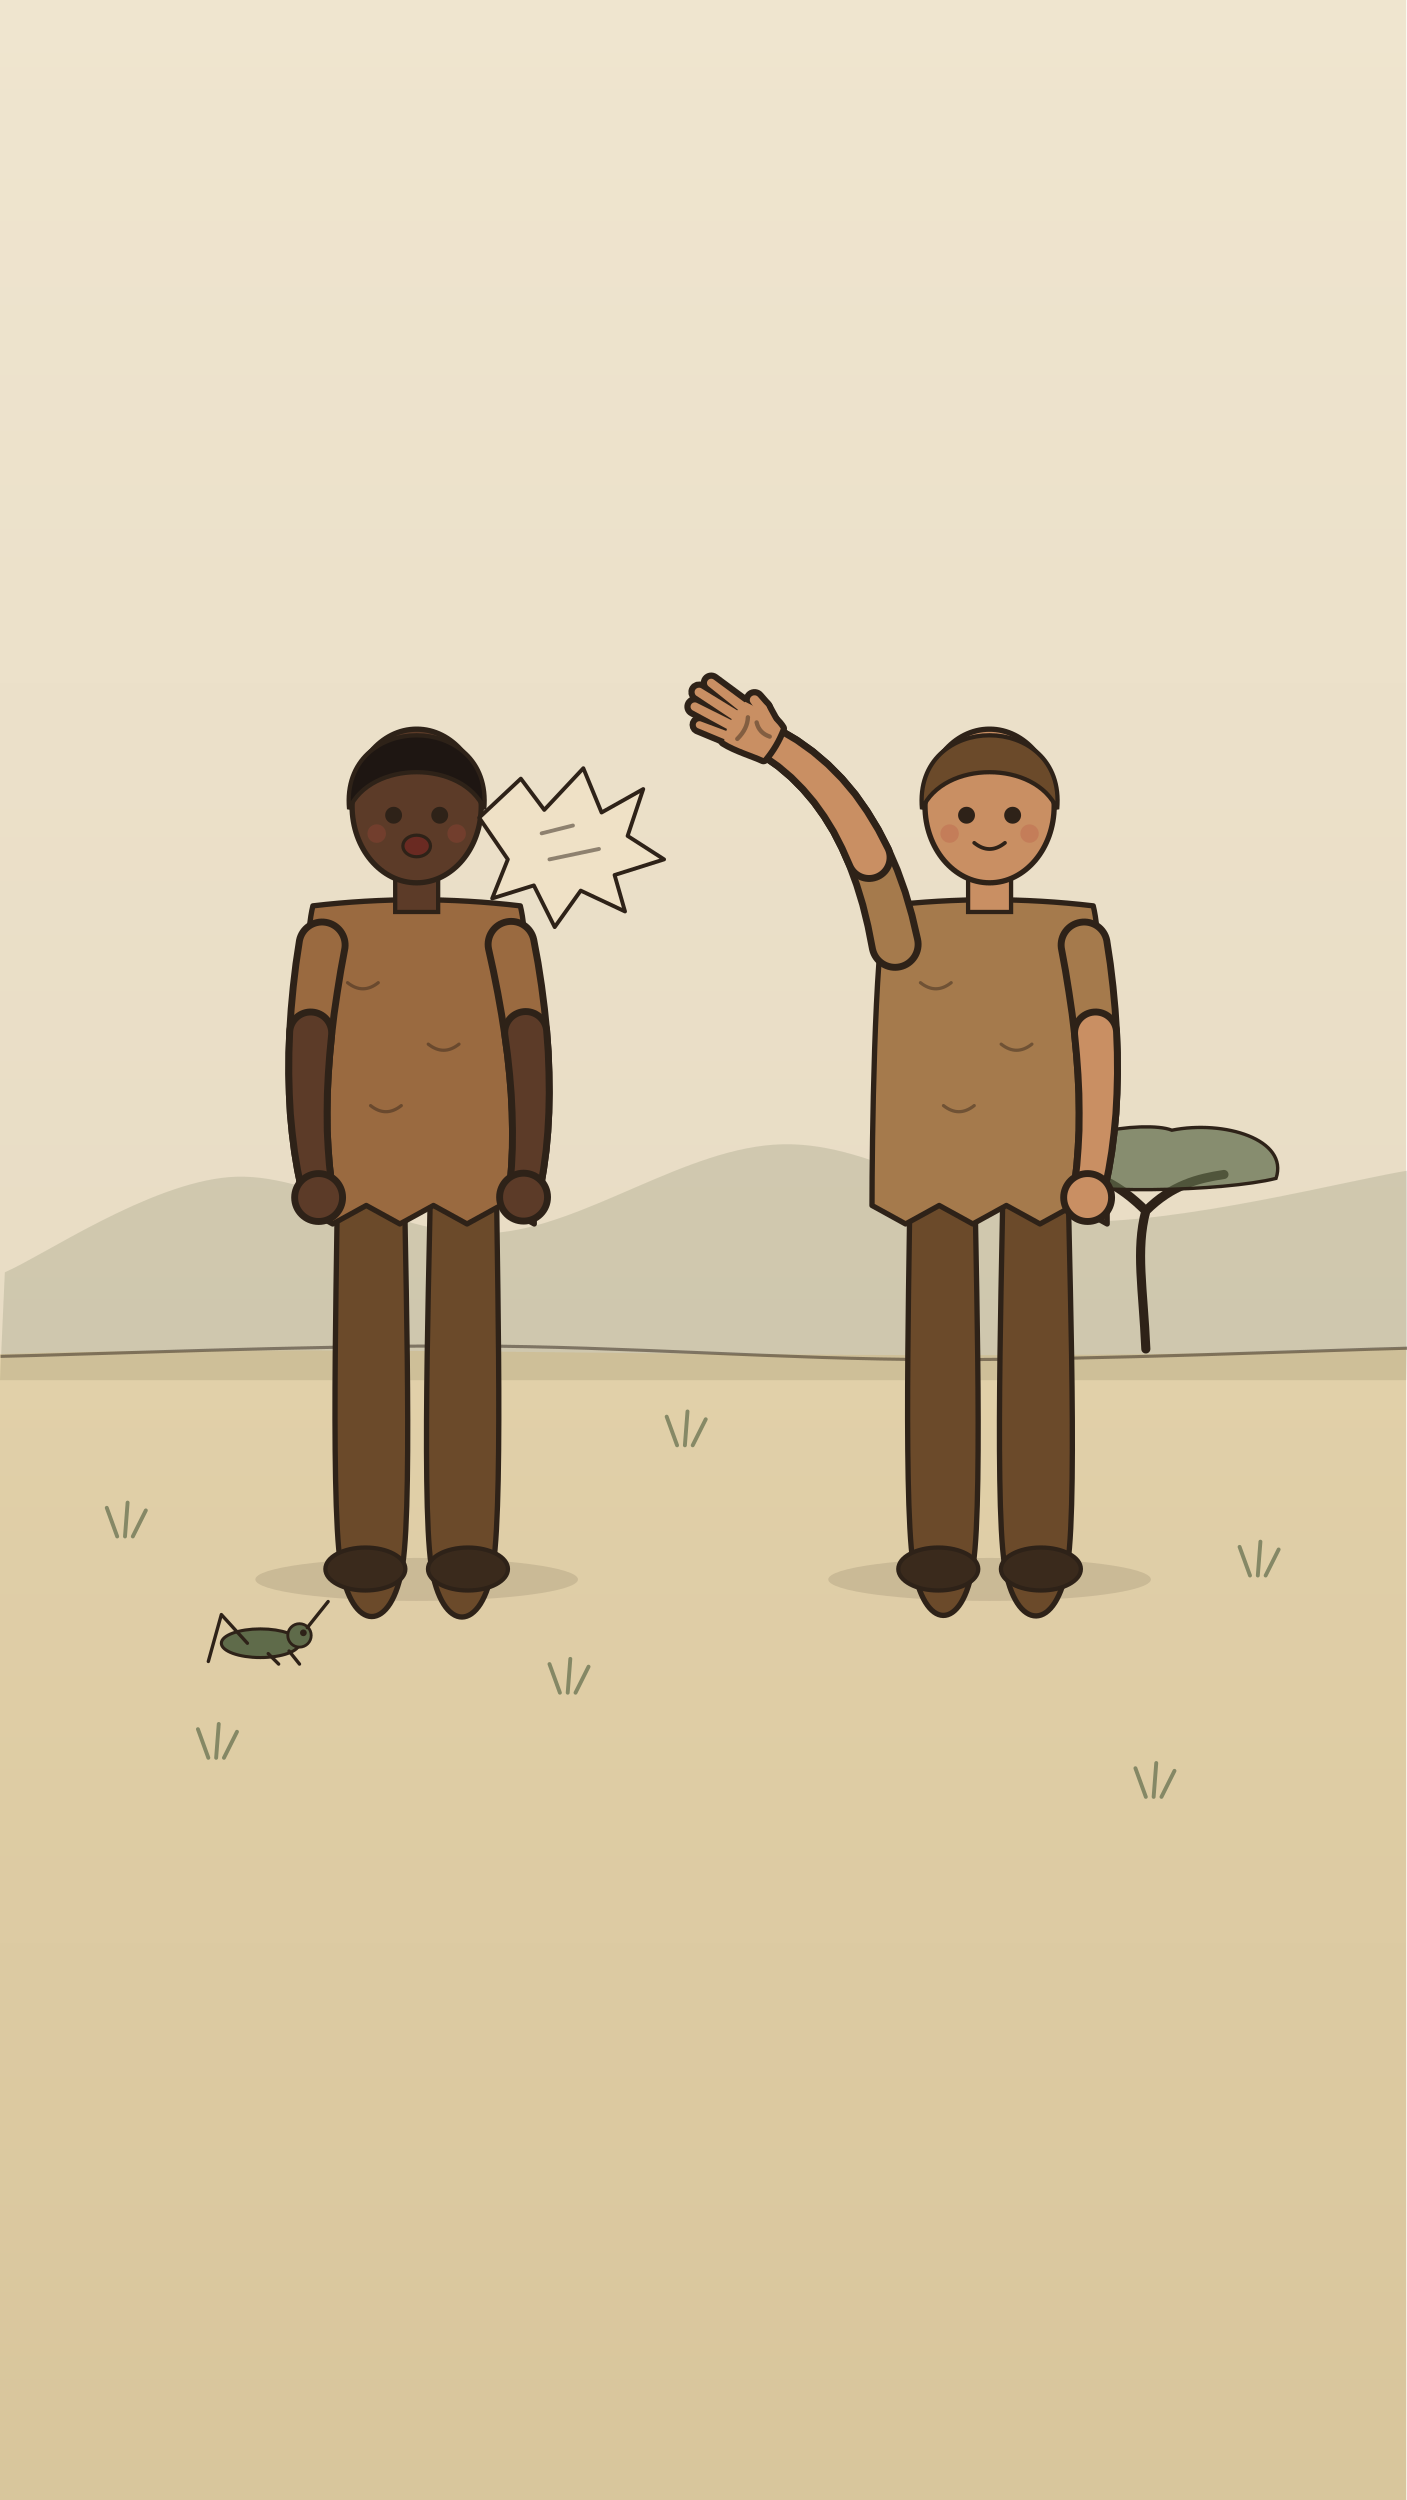
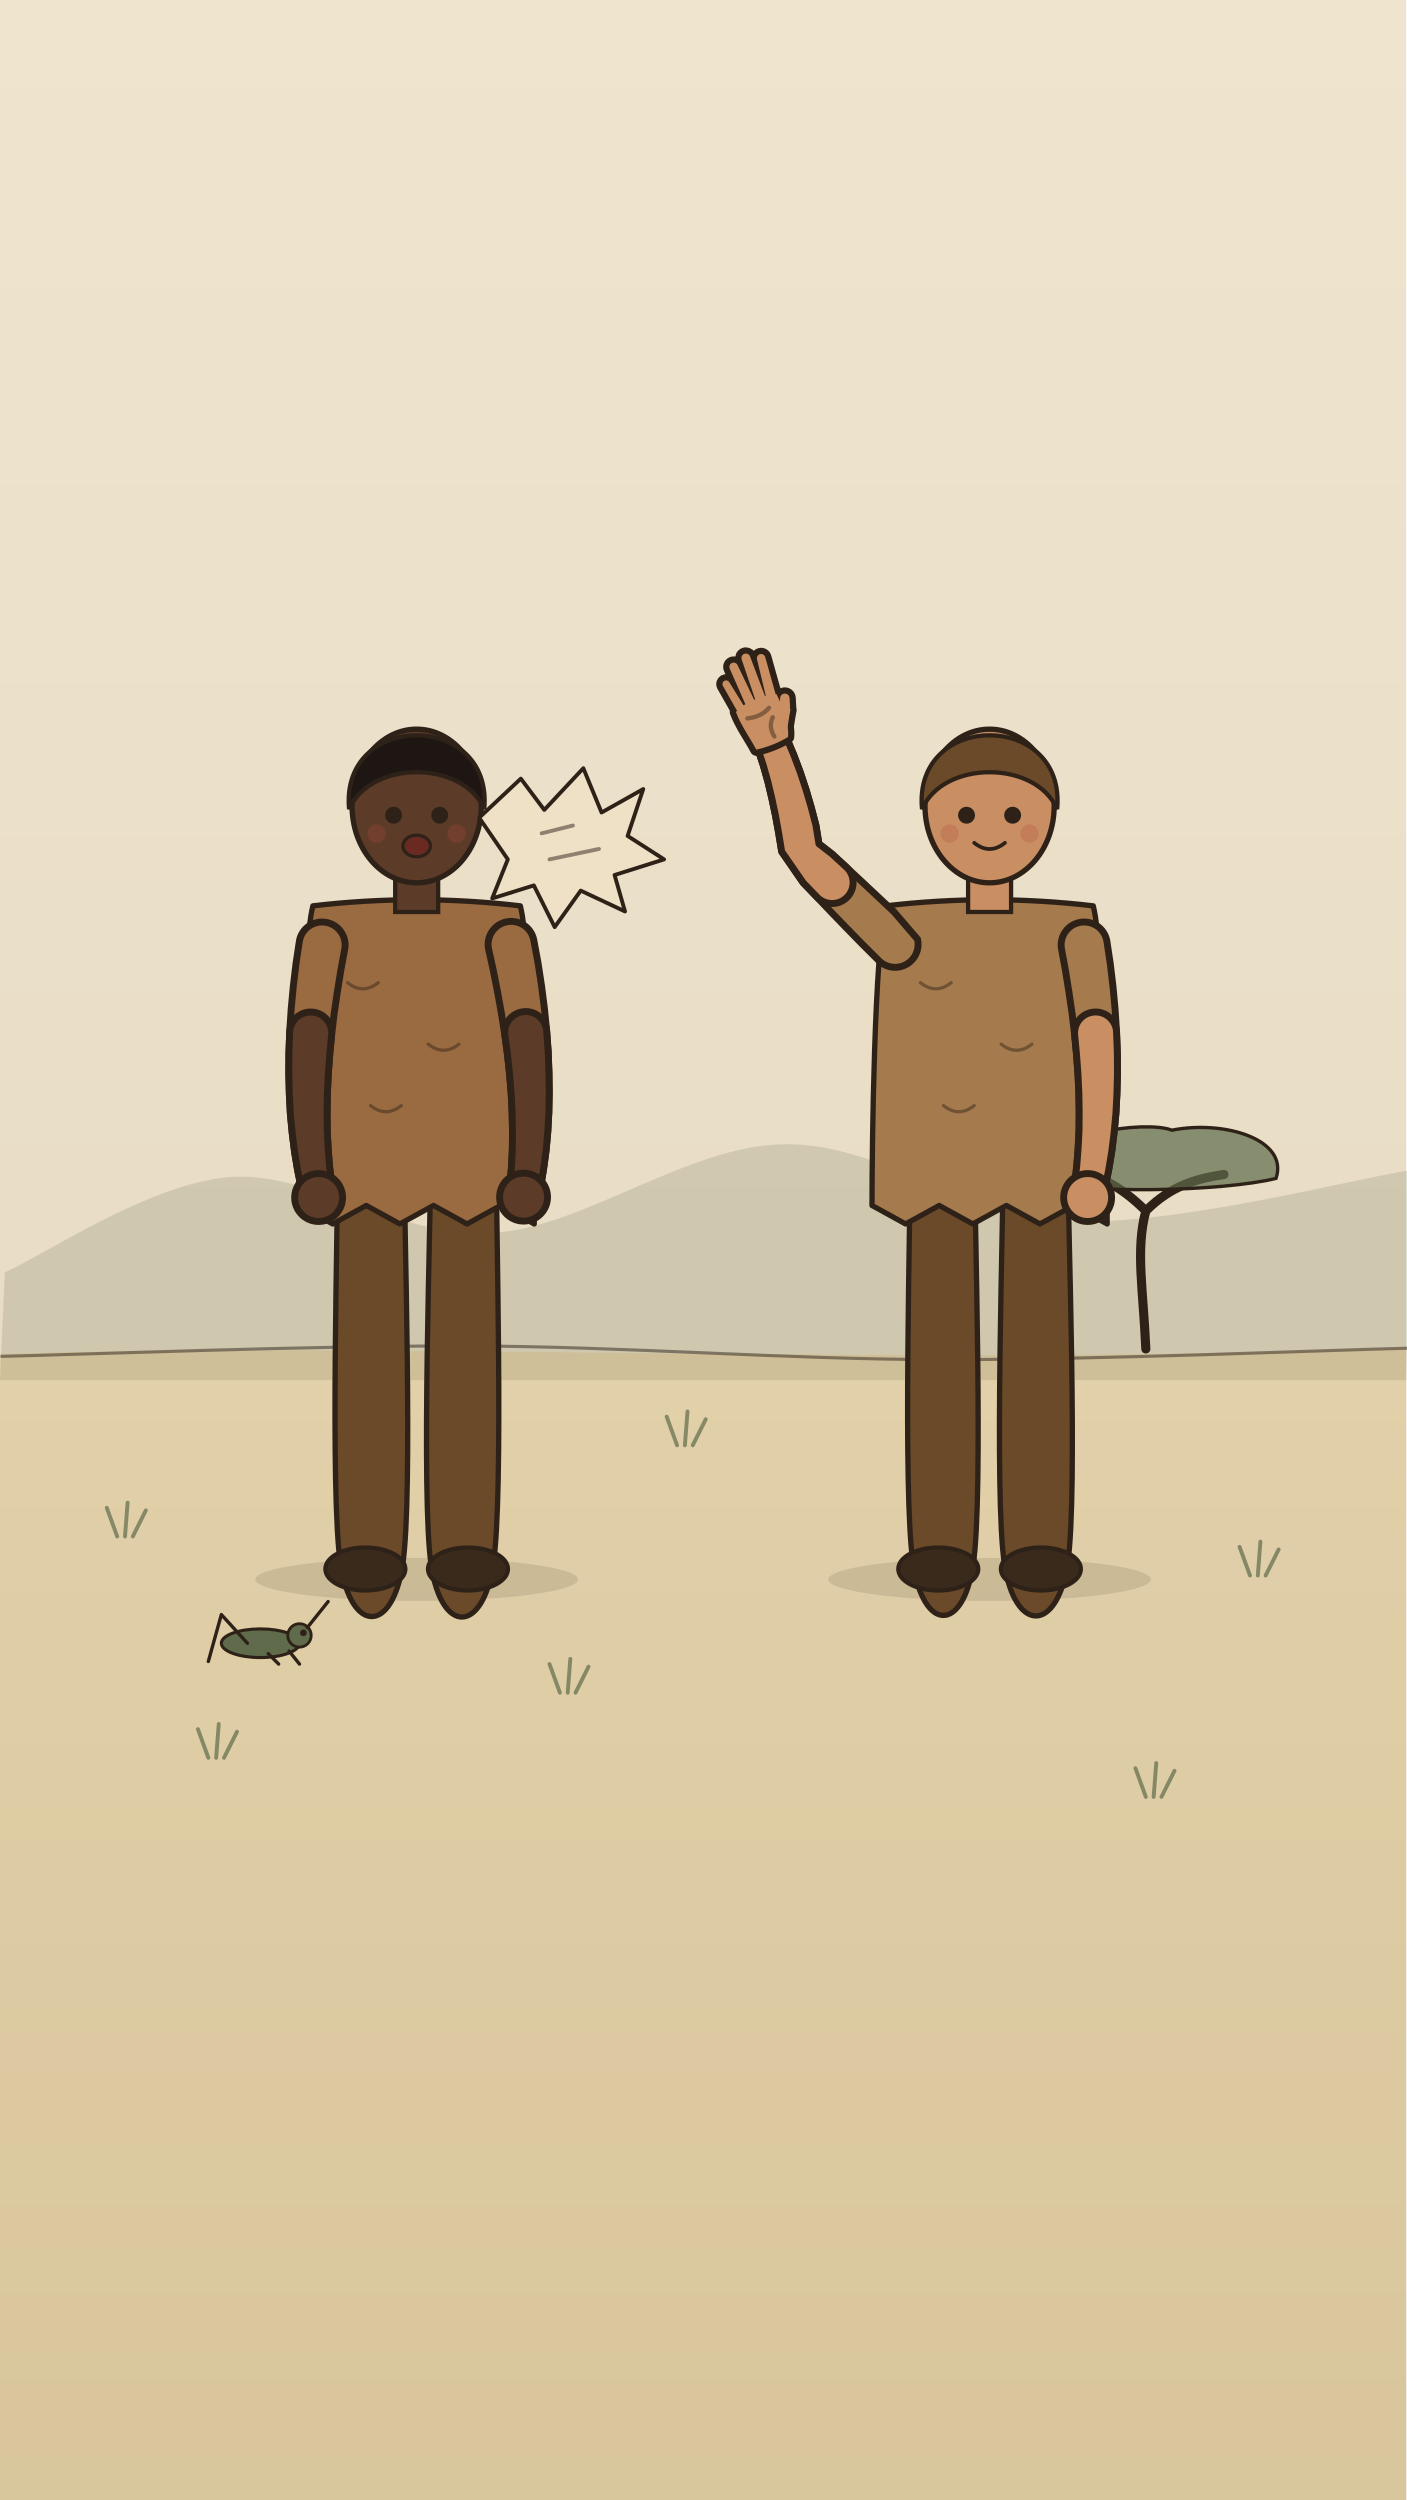
<svg xmlns="http://www.w3.org/2000/svg" viewBox="0 0 1080 1920" width="1080" height="1920">
  <defs>
    <linearGradient id="u022-paperwash" x1="0" y1="0" x2="0" y2="1">
      <stop offset="0" stop-color="#efe5cf" />
      <stop offset=".55" stop-color="#e8dcc4" />
      <stop offset="1" stop-color="#ddcfb3" />
    </linearGradient>
    <radialGradient id="goldglow">
      <stop offset="0" stop-color="#f2c14e" stop-opacity=".55" />
      <stop offset=".5" stop-color="#f2c14e" stop-opacity=".22" />
      <stop offset="1" stop-color="#f2c14e" stop-opacity="0" />
    </radialGradient>
    <radialGradient id="warmglow">
      <stop offset="0" stop-color="#b5483b" stop-opacity=".55" />
      <stop offset=".5" stop-color="#d98a64" stop-opacity=".25" />
      <stop offset="1" stop-color="#d98a64" stop-opacity="0" />
    </radialGradient>
    <radialGradient id="coolglow">
      <stop offset="0" stop-color="#7e98a0" stop-opacity=".45" />
      <stop offset="1" stop-color="#7e98a0" stop-opacity="0" />
    </radialGradient>
  </defs>
  <rect id="bg-paper" width="1080" height="1920" fill="url(#u022-paperwash)" />
  <path id="far-hills-bg" d="M3.7,977.1 C32.4,964.9 113.9,909.0 176.2,904.0 C238.5,899.0 306.6,951.2 377.5,947.0 C448.3,942.8 526.9,880.3 601.2,878.8 C675.5,877.2 742.7,934.6 823.1,937.9 C903.5,941.2 1040.2,905.1 1083.7,898.6 L1080,1060 L0,1060Z" fill="#5f6b4a" opacity=".18" />
  <path id="grassland-ground-bg" d="M0,1040 C300,1030 700,1050 1080,1035 L1080,1920 L0,1920Z" fill="#c9a64a" opacity=".22" />
  <path id="horizon-line-bg" d="M0.4,1041.7 C60.5,1040.4 240.7,1033.3 360.7,1033.7 C480.8,1034.1 600.7,1043.9 720.8,1044.2 C841.0,1044.5 1021.4,1036.8 1081.5,1035.4" fill="none" stroke="#2e2218" stroke-width="2.4" opacity=".5" />
  <path id="grass-tufts" d="M90,1180 l-8,-22 M96,1180 l2,-26 M102,1180 l10,-20 M520,1110 l-8,-22 M526,1110 l2,-26 M532,1110 l10,-20 M960,1210 l-8,-22 M966,1210 l2,-26 M972,1210 l10,-20 M160,1350 l-8,-22 M166,1350 l2,-26 M172,1350 l10,-20 M880,1380 l-8,-22 M886,1380 l2,-26 M892,1380 l10,-20 M430,1300 l-8,-22 M436,1300 l2,-26 M442,1300 l10,-20" fill="none" stroke="#5f6b4a" stroke-width="3" stroke-linecap="round" opacity=".7" />
  <g id="mv-sway-tree-acacia" data-deg="2" data-pivot="880 1036">
    <path d="M880,1036 C878,990 872,960 880,930 C860,910 840,900 820,900 M880,930 C900,910 920,905 940,902" fill="none" stroke="#2e2218" stroke-width="7" stroke-linecap="round" />
    <path d="M790,905 C800,870 880,860 900,868 C940,860 990,875 980,905 C940,915 830,918 790,905Z" fill="#5f6b4a" fill-opacity=".7" stroke="#2e2218" stroke-width="2.6" />
  </g>
  <g id="mv-breathe-person-grunter">
    <ellipse cx="320.0" cy="1213.0" rx="123.9" ry="16.5" fill="#2e2218" opacity=".12" />
    <path d="M259.4,879.9 C259.8,933.4 253.2,1147.6 261.5,1201.2 C269.8,1254.8 301.1,1255.0 309.3,1201.5 C317.4,1148.1 310.1,934.1 310.3,880.6" fill="#6b4a2a" stroke="#2e2218" stroke-width="4.1" stroke-linejoin="round" />
    <ellipse cx="280.6" cy="1205.0" rx="30.7" ry="16.5" fill="#3a2a1c" stroke="#2e2218" stroke-width="3.3" />
    <path d="M331.0,880.7 C331.0,934.3 323.2,1148.4 331.1,1201.9 C339.1,1255.4 370.5,1255.1 378.8,1201.6 C387.1,1148.0 380.7,934.3 381.1,880.8" fill="#6b4a2a" stroke="#2e2218" stroke-width="4.1" stroke-linejoin="round" />
    <ellipse cx="359.4" cy="1205.0" rx="30.7" ry="16.5" fill="#3a2a1c" stroke="#2e2218" stroke-width="3.3" />
    <path d="M240.3,695.7 C231.5,731.1 229.7,878.6 229.7,925.8 L255.5,940.0 L281.3,925.8 L307.1,940.0 L332.9,925.8 L358.7,940.0 L384.5,925.8 L410.3,940.0 C410.3,878.6 408.5,731.1 399.6,695.7 Q320.0,686.3 240.3,695.7Z" fill="#9a6a40" stroke="#2e2218" stroke-width="4.1" stroke-linejoin="round" />
    <path d="M266.9,754.7 q11.8,9.4 23.6,0 M328.9,801.9 q11.8,9.4 23.6,0 M284.6,849.1 q11.8,9.4 23.6,0" fill="none" stroke="#2e2218" stroke-width="2.5" opacity=".45" stroke-linecap="round" />
    <rect x="303.5" y="666.2" width="33.0" height="34.2" fill="#5c3b28" stroke="#2e2218" stroke-width="3.3" />
    <g class="mv mv-limb-grunter-r-1" data-pivot="247.4 725.2">
      <path d="M230.0,722.3 L227.3,740.2 L225.2,757.9 L223.6,775.2 L222.5,792.1 L221.9,808.5 L221.8,824.6 L222.2,840.2 L223.0,855.4 L224.4,870.1 L226.2,884.5 L228.5,898.4 L231.2,911.6 A11.8,11.8 0 0 0 254.5,907.8 L253.0,894.9 L252.0,881.8 L251.3,868.3 L251.2,854.4 L251.4,840.0 L252.1,825.3 L253.2,810.2 L254.7,794.6 L256.6,778.7 L259.0,762.3 L261.7,745.5 L264.9,728.1 A17.7,17.7 0 0 0 230.0,722.3Z" fill="#9a6a40" stroke="#2e2218" stroke-width="5.31" stroke-linejoin="round" />
      <path d="M222.5,792.3 L221.9,808.5 L221.8,824.6 L222.2,840.2 L223.0,855.4 L224.4,870.1 L226.2,884.5 L228.5,898.4 L231.2,911.6 A11.8,11.8 0 0 0 254.5,907.8 L253.0,894.9 L252.0,881.8 L251.3,868.3 L251.2,854.4 L251.4,840.0 L252.1,825.3 L253.2,810.2 L254.7,794.4 A16.1,16.1 0 0 0 222.5,792.3Z" fill="#5c3b28" stroke="#2e2218" stroke-width="5.31" stroke-linejoin="round" />
      <circle cx="244.7" cy="919.7" r="18.4" fill="#5c3b28" stroke="#2e2218" stroke-width="5.31" />
    </g>
    <g class="mv mv-limb-grunter-l-1" data-pivot="392.6 725.2">
      <path d="M375.2,728.7 L379.0,746.0 L382.3,762.7 L385.2,779.0 L387.7,794.9 L389.8,810.3 L391.4,825.4 L392.6,840.1 L393.3,854.4 L393.6,868.3 L393.5,881.8 L392.9,895.0 L391.9,907.9 A11.8,11.8 0 0 0 415.3,910.9 L417.5,897.6 L419.4,883.6 L420.7,869.3 L421.5,854.5 L421.8,839.2 L421.6,823.6 L421.0,807.6 L419.8,791.2 L418.1,774.4 L415.9,757.1 L413.2,739.5 L409.9,721.7 A17.7,17.7 0 0 0 375.2,728.7Z" fill="#9a6a40" stroke="#2e2218" stroke-width="5.31" stroke-linejoin="round" />
      <path d="M387.7,794.6 L389.8,810.3 L391.4,825.4 L392.6,840.1 L393.3,854.4 L393.6,868.3 L393.5,881.8 L392.9,895.0 L391.9,907.9 A11.8,11.8 0 0 0 415.3,910.9 L417.5,897.6 L419.4,883.6 L420.7,869.3 L421.5,854.5 L421.8,839.2 L421.6,823.6 L421.0,807.6 L419.8,791.4 A16.1,16.1 0 0 0 387.7,794.6Z" fill="#5c3b28" stroke="#2e2218" stroke-width="5.31" stroke-linejoin="round" />
      <circle cx="402.1" cy="919.4" r="18.4" fill="#5c3b28" stroke="#2e2218" stroke-width="5.31" />
    </g>
    <g id="grunter-head">
      <ellipse cx="320.0" cy="619.0" rx="49.6" ry="59.0" fill="#5c3b28" stroke="#2e2218" stroke-width="4.1" />
      <path d="M268.1,621.4 C261.0,545.8 379.0,545.8 371.9,621.4 C355.4,583.6 284.6,583.6 268.1,621.4Z" fill="#1e1612" stroke="#2e2218" stroke-width="3.3" />
      <g id="mv-blink-grunter-eyes">
        <circle cx="302.3" cy="626.1" r="6.5" fill="#2e2218" />
        <circle cx="337.7" cy="626.1" r="6.5" fill="#2e2218" />
      </g>
      <ellipse cx="320.0" cy="649.7" rx="10.6" ry="8.3" fill="#6a2a22" stroke="#2e2218" stroke-width="2.5" />
      <circle cx="289.3" cy="640.2" r="7.1" fill="#b5483b" opacity=".25" />
      <circle cx="350.7" cy="640.2" r="7.1" fill="#b5483b" opacity=".25" />
    </g>
  </g>
  <g id="mv-breathe-person-gesturer">
    <ellipse cx="760.0" cy="1213.0" rx="123.9" ry="16.5" fill="#2e2218" opacity=".12" />
    <path d="M699.1,881.2 C699.4,934.4 693.1,1147.1 701.2,1200.4 C709.2,1253.7 739.6,1254.2 747.5,1201.1 C755.4,1147.9 748.3,934.6 748.4,881.4" fill="#6b4a2a" stroke="#2e2218" stroke-width="4.1" stroke-linejoin="round" />
    <ellipse cx="720.6" cy="1205.0" rx="30.7" ry="16.5" fill="#3a2a1c" stroke="#2e2218" stroke-width="3.3" />
    <path d="M770.6,880.5 C770.8,934.0 763.2,1148.0 771.4,1201.3 C779.7,1254.7 811.9,1254.1 820.0,1200.6 C828.1,1147.2 819.9,934.0 819.9,880.7" fill="#6b4a2a" stroke="#2e2218" stroke-width="4.1" stroke-linejoin="round" />
    <ellipse cx="799.4" cy="1205.0" rx="30.7" ry="16.5" fill="#3a2a1c" stroke="#2e2218" stroke-width="3.3" />
    <path d="M680.4,695.7 C671.5,731.1 669.7,878.6 669.7,925.8 L695.5,940.0 L721.3,925.8 L747.1,940.0 L772.9,925.8 L798.7,940.0 L824.5,925.8 L850.3,940.0 C850.3,878.6 848.5,731.1 839.6,695.7 Q760.0,686.3 680.4,695.7Z" fill="#a57a4c" stroke="#2e2218" stroke-width="4.1" stroke-linejoin="round" />
    <path d="M706.9,754.7 q11.8,9.4 23.6,0 M768.9,801.9 q11.8,9.4 23.6,0 M724.6,849.1 q11.8,9.4 23.6,0" fill="none" stroke="#2e2218" stroke-width="2.5" opacity=".45" stroke-linecap="round" />
    <rect x="743.5" y="666.2" width="33.0" height="34.2" fill="#c98f63" stroke="#2e2218" stroke-width="3.3" />
    <g class="mv mv-limb-gesturer-r-1" data-pivot="687.4 725.2">
-       <path d="M704.7,721.4 L700.4,703.0 L695.2,685.1 L689.1,668.1 L682.2,652.1 L674.5,637.1 L666.0,623.1 L656.8,610.0 L646.7,598.0 L635.9,587.1 L624.3,577.2 L612.0,568.4 L599.5,561.0 A11.8,11.8 0 0 0 586.6,580.8 L597.7,588.6 L607.6,597.0 L616.7,606.2 L625.2,616.2 L633.0,627.1 L640.2,638.8 L646.7,651.5 L652.6,665.0 L657.9,679.5 L662.6,694.9 L666.6,711.2 L670.1,729.0 A17.7,17.7 0 0 0 704.7,721.4Z" fill="#a57a4c" stroke="#2e2218" stroke-width="5.31" stroke-linejoin="round" />
-       <path d="M682.0,651.6 L674.5,637.1 L666.0,623.1 L656.8,610.0 L646.7,598.0 L635.9,587.1 L624.3,577.2 L612.0,568.4 L599.5,561.0 A11.8,11.8 0 0 0 586.6,580.8 L597.7,588.6 L607.6,597.0 L616.7,606.2 L625.2,616.2 L633.0,627.1 L640.2,638.8 L646.7,651.5 L652.9,665.5 A16.1,16.1 0 0 0 682.0,651.6Z" fill="#c98f63" stroke="#2e2218" stroke-width="5.31" stroke-linejoin="round" />
-       <g transform="translate(593.0 570.9) rotate(300.51) scale(35.400)">
+       <path d="M704.70,721.40 L686.49,700.19 L674.13,688.58 L662.05,677.25 L650.41,666.40 L638.88,655.75 L628.94,648.05 L626.61,633.73 L622.92,619.67 L618.94,606.16 L614.50,592.78 L609.56,579.65 L604.22,567.04 A11.80,11.80 0 0 0 581.87,574.72 L586.19,587.81 L589.75,600.43 L592.78,613.17 L595.57,626.35 L598.05,640.03 L600.35,654.10 L616.90,678.01 L627.52,689.13 L638.62,700.80 L650.21,712.80 L662.32,725.20 L675.55,738.37 A17.70,17.70 0 0 0 704.70,721.40 Z" fill="#a57a4c" stroke="#2e2218" stroke-width="5.31" stroke-linejoin="round" />
+       <path d="M650.05,666.01 L638.88,655.75 L628.94,648.05 L626.61,633.73 L622.92,619.67 L618.94,606.16 L614.50,592.78 L609.56,579.65 L604.22,567.04 A11.80,11.80 0 0 0 581.87,574.72 L586.19,587.81 L589.75,600.43 L592.78,613.17 L595.57,626.35 L598.05,640.03 L600.35,654.10 L616.90,678.01 L628.07,689.59 A16.10,16.10 0 0 0 650.05,666.01 Z" fill="#c98f63" stroke="#2e2218" stroke-width="5.31" stroke-linejoin="round" />
+       <g transform="translate(593.01 570.87) rotate(338.38) scale(35.400)">
        <g fill="#2e2218" stroke="#2e2218" stroke-width="0.27" stroke-linejoin="round">
          <path d="M-0.370,0 C-0.111,0.04 0.111,0.04 0.370,0 C0.500,-0.25 0.510,-0.62 0.480,-0.960 C0.288,-1.050 -0.288,-1.050 -0.480,-0.920 C-0.490,-0.62 -0.390,-0.22 -0.370,0 Z" />
          <path d="M0.462,-0.957 L0.549,-1.792 A0.092,0.092 0 0 0 0.366,-1.815 L0.248,-0.983 A0.107,0.107 0 0 0 0.462,-0.957 Z" />
          <path d="M0.232,-0.996 L0.249,-1.936 A0.097,0.097 0 0 0 0.056,-1.943 L0.008,-1.004 A0.113,0.113 0 0 0 0.232,-0.996 Z" />
          <path d="M-0.013,-0.986 L-0.073,-1.854 A0.092,0.092 0 0 0 -0.258,-1.844 L-0.227,-0.974 A0.107,0.107 0 0 0 -0.013,-0.986 Z" />
          <path d="M-0.259,-0.914 L-0.378,-1.584 A0.08,0.08 0 0 0 -0.535,-1.559 L-0.441,-0.885 A0.092,0.092 0 0 0 -0.259,-0.914 Z" />
          <path d="M0.452,-0.225 L0.616,-0.5 A0.117,0.117 0 0 0 0.421,-0.631 L0.228,-0.376 A0.135,0.135 0 0 0 0.452,-0.225 Z" />
          <path d="M0.628,-0.521 L0.711,-0.768 A0.102,0.102 0 0 0 0.521,-0.845 L0.41,-0.609 A0.117,0.117 0 0 0 0.628,-0.521 Z" />
        </g>
        <g fill="#c98f63" stroke="none">
          <path d="M-0.370,0 C-0.111,0.04 0.111,0.04 0.370,0 C0.500,-0.25 0.510,-0.62 0.480,-0.960 C0.288,-1.050 -0.288,-1.050 -0.480,-0.920 C-0.490,-0.62 -0.390,-0.22 -0.370,0 Z" />
          <path d="M0.462,-0.957 L0.549,-1.792 A0.092,0.092 0 0 0 0.366,-1.815 L0.248,-0.983 A0.107,0.107 0 0 0 0.462,-0.957 Z" />
          <path d="M0.232,-0.996 L0.249,-1.936 A0.097,0.097 0 0 0 0.056,-1.943 L0.008,-1.004 A0.113,0.113 0 0 0 0.232,-0.996 Z" />
          <path d="M-0.013,-0.986 L-0.073,-1.854 A0.092,0.092 0 0 0 -0.258,-1.844 L-0.227,-0.974 A0.107,0.107 0 0 0 -0.013,-0.986 Z" />
          <path d="M-0.259,-0.914 L-0.378,-1.584 A0.08,0.08 0 0 0 -0.535,-1.559 L-0.441,-0.885 A0.092,0.092 0 0 0 -0.259,-0.914 Z" />
          <path d="M0.452,-0.225 L0.616,-0.5 A0.117,0.117 0 0 0 0.421,-0.631 L0.228,-0.376 A0.135,0.135 0 0 0 0.452,-0.225 Z" />
          <path d="M0.628,-0.521 L0.711,-0.768 A0.102,0.102 0 0 0 0.521,-0.845 L0.41,-0.609 A0.117,0.117 0 0 0 0.628,-0.521 Z" />
        </g>
        <g fill="none" stroke="#2e2218" stroke-width="0.095" stroke-linecap="round" opacity=".45">
          <path d="M-0.300,-0.70 Q0.000,-0.62 0.220,-0.74" />
          <path d="M0.220,-0.52 Q0.050,-0.36 0.100,-0.12" />
        </g>
      </g>
    </g>
    <g class="mv mv-limb-gesturer-l-1" data-pivot="832.6 725.2">
      <path d="M815.1,728.1 L818.3,745.5 L821.0,762.3 L823.4,778.7 L825.3,794.6 L826.8,810.2 L827.9,825.3 L828.6,840.0 L828.8,854.4 L828.7,868.3 L828.0,881.8 L827.0,894.9 L825.5,907.8 A11.8,11.8 0 0 0 848.8,911.6 L851.5,898.4 L853.8,884.5 L855.6,870.1 L857.0,855.4 L857.8,840.2 L858.2,824.6 L858.1,808.5 L857.5,792.1 L856.4,775.2 L854.8,757.9 L852.7,740.2 L850.0,722.3 A17.7,17.7 0 0 0 815.1,728.1Z" fill="#a57a4c" stroke="#2e2218" stroke-width="5.31" stroke-linejoin="round" />
      <path d="M825.3,794.4 L826.8,810.2 L827.9,825.3 L828.6,840.0 L828.8,854.4 L828.7,868.3 L828.0,881.8 L827.0,894.9 L825.5,907.8 A11.8,11.8 0 0 0 848.8,911.6 L851.5,898.4 L853.8,884.5 L855.6,870.1 L857.0,855.4 L857.8,840.2 L858.2,824.6 L858.1,808.5 L857.5,792.3 A16.1,16.1 0 0 0 825.3,794.4Z" fill="#c98f63" stroke="#2e2218" stroke-width="5.31" stroke-linejoin="round" />
      <circle cx="835.3" cy="919.7" r="18.4" fill="#c98f63" stroke="#2e2218" stroke-width="5.31" />
    </g>
    <g id="gesturer-head">
      <ellipse cx="760.0" cy="619.0" rx="49.6" ry="59.0" fill="#c98f63" stroke="#2e2218" stroke-width="4.1" />
      <path d="M708.1,621.4 C701.0,545.8 819.0,545.8 811.9,621.4 C795.4,583.6 724.6,583.6 708.1,621.4Z" fill="#6b4a2a" stroke="#2e2218" stroke-width="3.3" />
      <g id="mv-blink-gesturer-eyes">
        <circle cx="742.3" cy="626.1" r="6.5" fill="#2e2218" />
        <circle cx="777.7" cy="626.1" r="6.5" fill="#2e2218" />
      </g>
      <path d="M748.2,647.3 Q760.0,656.8 771.8,647.3" fill="none" stroke="#2e2218" stroke-width="2.9" stroke-linecap="round" />
      <circle cx="729.3" cy="640.2" r="7.1" fill="#b5483b" opacity=".25" />
      <circle cx="790.7" cy="640.2" r="7.1" fill="#b5483b" opacity=".25" />
    </g>
  </g>
  <g id="mv-fade-grunt-puff" data-from="1" data-to=".12" data-delay="1.6" data-dur="1.6">
    <g transform="translate(-30 0)">
      <path d="M398,628 L430,598 L448,622 L478,590 L492,624 L524,606 L512,642 L540,660 L502,672 L510,700 L476,684 L456,712 L440,680 L408,690 L420,660Z" fill="#efe1c6" stroke="#2e2218" stroke-width="3" stroke-linejoin="round" />
      <path d="M446,640 L470,634 M452,660 L490,652" stroke="#2e2218" stroke-width="3" stroke-linecap="round" opacity=".5" />
    </g>
  </g>
  <g id="mv-hop-grasshopper" data-h="46" data-per="1.3">
    <ellipse cx="200" cy="1262" rx="30" ry="11" fill="#5f6b4a" stroke="#2e2218" stroke-width="2.4" />
    <circle cx="230" cy="1256" r="9" fill="#5f6b4a" stroke="#2e2218" stroke-width="2.2" />
    <circle cx="233" cy="1254" r="2.6" fill="#2e2218" />
    <path d="M190,1262 L170,1240 L160,1276 M206,1270 L214,1278 M222,1268 L230,1278 M236,1250 L252,1230" fill="none" stroke="#2e2218" stroke-width="2.6" stroke-linecap="round" stroke-linejoin="round" />
  </g>
</svg>
